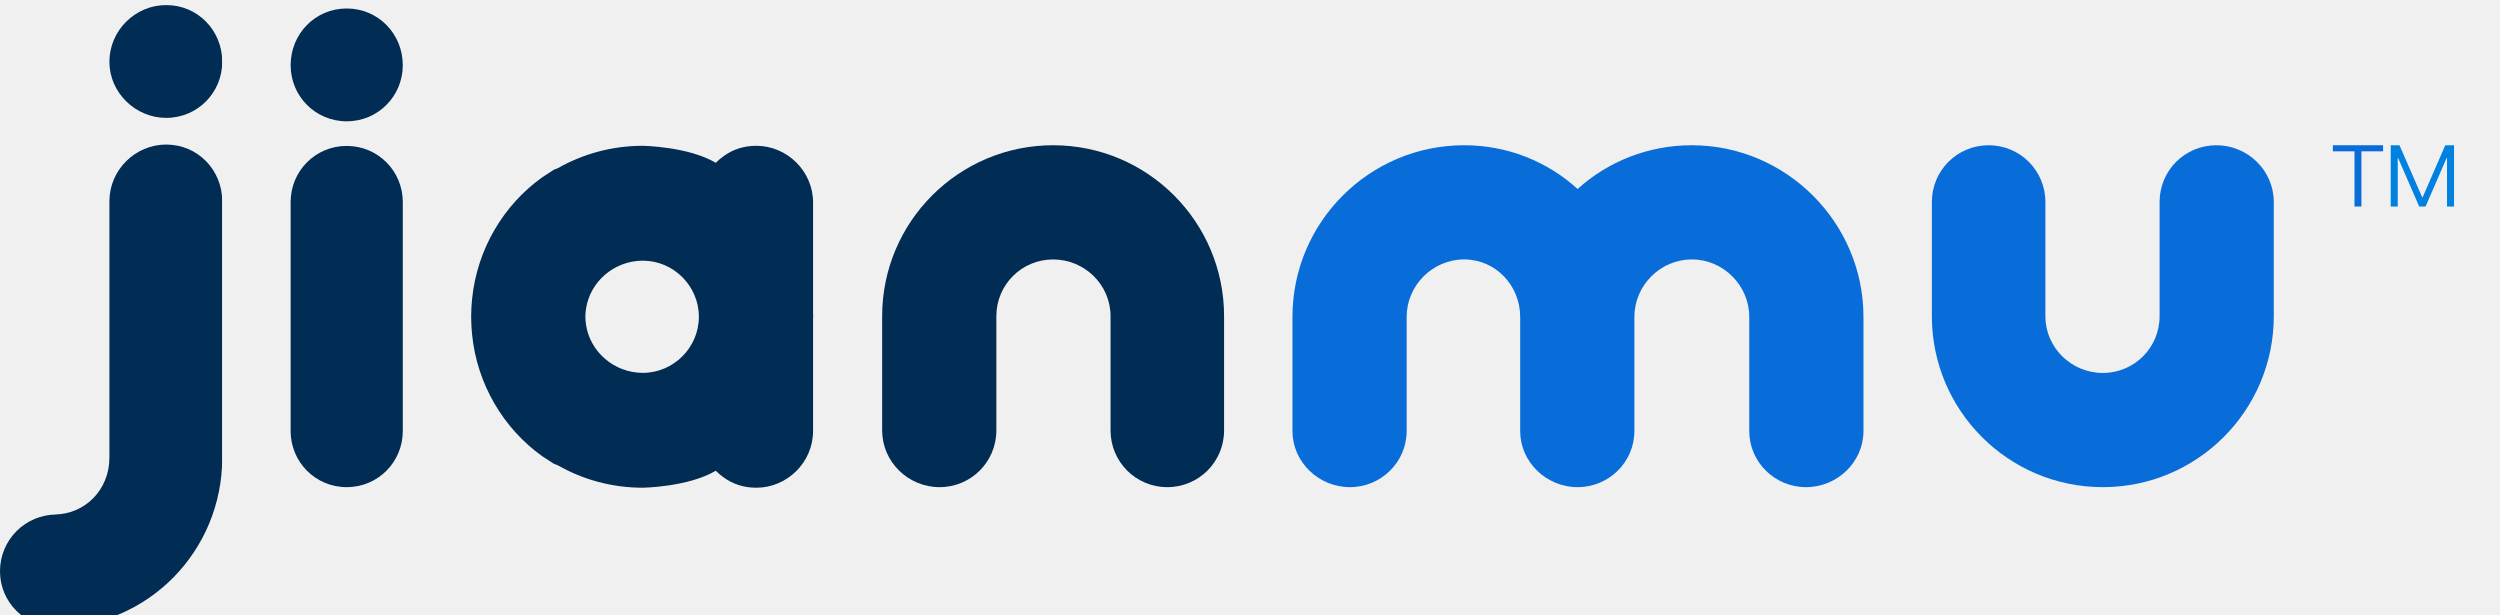
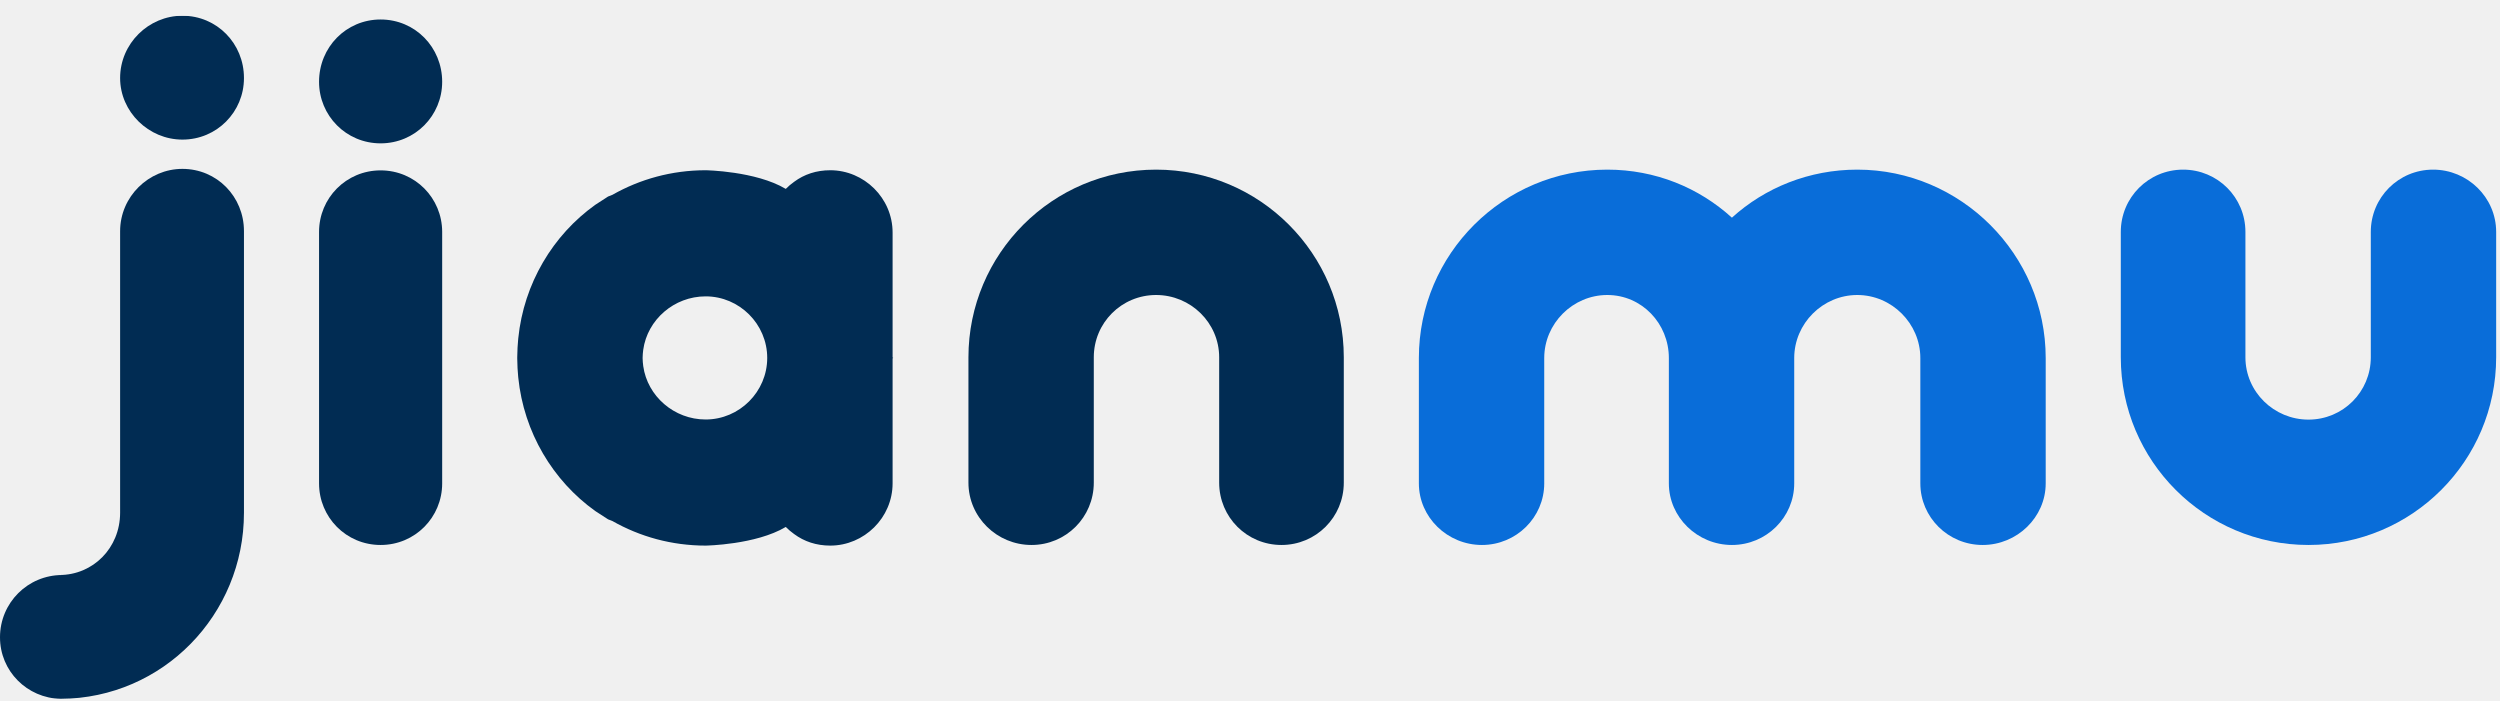
- <svg xmlns="http://www.w3.org/2000/svg" xmlns:xlink="http://www.w3.org/1999/xlink" width="122px" height="30px" viewBox="0 0 122 30" version="1.1">
+ <svg xmlns="http://www.w3.org/2000/svg" xmlns:xlink="http://www.w3.org/1999/xlink" width="232px" height="65px" viewBox="0 0 232 65" version="1.1">
  <defs>
-     <polygon id="path-1" points="0 0.187 10.845 0.187 10.845 30.554 0 30.554" />
+     <polygon id="path-1" points="0 0.46 22.641 0.46 22.641 63.855 0 63.855" />
  </defs>
  <g id="页面-1" stroke="none" stroke-width="1" fill="none" fill-rule="evenodd">
-     <g id="建木官网" transform="translate(-361, -29)">
-       <g id="编组" transform="translate(361, 29)">
-         <g transform="translate(0, 0.059384)">
+     <g id="jianmuLOGO" transform="translate(-233, -190)">
+       <g id="编组-5" transform="translate(233, 190)">
+         <g id="编组" transform="translate(0, 1)">
          <mask id="mask-2" fill="white">
            <use xlink:href="#path-1" />
          </mask>
-           <g id="Clip-2" />
-           <path d="M5.339,2.957 C5.339,1.422 6.607,0.187 8.109,0.187 C9.644,0.187 10.845,1.422 10.845,2.957 C10.845,4.458 9.644,5.693 8.109,5.693 C6.607,5.693 5.339,4.458 5.339,2.957 M10.845,9.765 L10.845,22.279 C10.845,26.817 7.242,30.521 2.703,30.554 C1.201,30.521 0,29.32 0,27.818 C0,26.283 1.235,25.048 2.77,25.048 L2.636,25.048 C4.138,25.048 5.339,23.847 5.339,22.279 L5.339,9.765 C5.339,8.229 6.607,6.995 8.109,6.995 C9.644,6.995 10.845,8.229 10.845,9.765" id="Fill-1" fill="#012C53" mask="url(#mask-2)" />
+           <g id="Clip-4" />
+           <path d="M11.147,6.242 C11.147,3.037 13.794,0.46 16.928,0.46 C20.133,0.46 22.641,3.037 22.641,6.242 C22.641,9.377 20.133,11.955 16.928,11.955 C13.794,11.955 11.147,9.377 11.147,6.242 M22.641,20.454 L22.641,46.578 C22.641,56.053 15.118,63.786 5.643,63.855 C2.508,63.786 -0,61.278 -0,58.142 C-0,54.938 2.578,52.361 5.782,52.361 L5.503,52.361 C8.638,52.361 11.147,49.853 11.147,46.578 L11.147,20.454 C11.147,17.249 13.794,14.672 16.928,14.672 C20.133,14.672 22.641,17.249 22.641,20.454" id="Fill-3" fill="#012C53" mask="url(#mask-2)" />
        </g>
-         <path d="M14.183,3.183 C14.183,1.649 15.384,0.414 16.919,0.414 C18.454,0.414 19.656,1.649 19.656,3.183 C19.656,4.685 18.454,5.92 16.919,5.92 C15.384,5.92 14.183,4.685 14.183,3.183" id="Fill-3" fill="#012C53" />
-         <path d="M19.656,9.857 L19.656,21.036 C19.656,22.538 18.454,23.773 16.919,23.773 C15.384,23.773 14.183,22.538 14.183,21.036 L14.183,9.857 C14.183,8.356 15.384,7.121 16.919,7.121 C18.454,7.121 19.656,8.356 19.656,9.857" id="Fill-5" fill="#012C53" />
-         <path d="M31.369,18.195 C29.96,18.195 28.78,17.154 28.594,15.823 C28.58,15.705 28.566,15.586 28.566,15.458 C28.566,15.331 28.58,15.212 28.594,15.093 C28.78,13.762 29.96,12.721 31.369,12.721 C32.87,12.721 34.105,13.956 34.105,15.458 L34.138,15.458 L34.138,15.458 L34.105,15.458 C34.105,16.96 32.87,18.195 31.369,18.195 L31.369,18.195 Z M39.711,15.458 L39.711,15.458 L39.71,15.458 C39.707,15.458 39.678,15.457 39.678,15.425 L39.678,9.885 L39.678,9.885 C39.678,8.35 38.41,7.115 36.908,7.115 C36.287,7.115 35.748,7.298 35.303,7.628 C35.169,7.723 35.044,7.828 34.93,7.945 C33.594,7.149 31.369,7.115 31.369,7.115 C29.859,7.115 28.446,7.513 27.225,8.206 C27.159,8.23 27.094,8.254 27.031,8.283 L26.463,8.65 C24.577,9.998 23.285,12.152 23.039,14.582 C23.036,14.606 23.034,14.631 23.032,14.656 C23.022,14.77 23.011,14.884 23.006,15 C23.001,15.089 22.999,15.18 22.997,15.271 C22.996,15.322 22.993,15.373 22.993,15.425 L22.993,15.458 L22.993,15.458 L22.993,15.491 C22.993,15.543 22.996,15.594 22.997,15.645 C22.999,15.736 23.001,15.827 23.006,15.916 C23.011,16.032 23.022,16.146 23.032,16.26 C23.034,16.285 23.036,16.31 23.039,16.334 C23.285,18.764 24.577,20.918 26.463,22.265 L27.031,22.633 C27.094,22.662 27.159,22.686 27.225,22.709 C28.446,23.403 29.859,23.801 31.369,23.801 C31.369,23.801 33.594,23.767 34.93,22.972 C35.044,23.088 35.169,23.193 35.303,23.288 C35.748,23.618 36.287,23.801 36.908,23.801 C38.41,23.801 39.678,22.566 39.678,21.031 L39.678,21.031 L39.678,15.491 C39.678,15.459 39.707,15.458 39.71,15.458 L39.711,15.458 L39.711,15.458 Z" id="Fill-7" fill="#012C53" />
-         <path d="M59.735,15.43 L59.735,21.003 C59.735,22.538 58.5,23.773 56.965,23.773 C55.43,23.773 54.195,22.538 54.195,21.003 L54.195,15.43 C54.195,13.895 52.927,12.661 51.392,12.661 C49.857,12.661 48.622,13.895 48.622,15.43 L48.622,21.003 C48.622,22.538 47.388,23.773 45.852,23.773 C44.317,23.773 43.049,22.538 43.049,21.003 L43.049,15.43 C43.049,10.825 46.787,7.088 51.392,7.088 C55.997,7.088 59.735,10.825 59.735,15.43" id="Fill-9" fill="#012C53" />
-         <path d="M90.937,15.464 L90.937,21.036 C90.937,22.538 89.669,23.773 88.134,23.773 C86.598,23.773 85.364,22.538 85.364,21.036 L85.364,15.464 C85.364,13.929 84.096,12.66 82.561,12.66 C81.025,12.66 79.758,13.929 79.758,15.464 L79.758,21.036 C79.758,22.538 78.523,23.773 76.988,23.773 C75.453,23.773 74.185,22.538 74.185,21.036 L74.185,15.464 C74.185,13.929 72.983,12.66 71.448,12.66 C69.913,12.66 68.645,13.929 68.645,15.464 L68.645,21.036 C68.645,22.538 67.41,23.773 65.875,23.773 C64.34,23.773 63.072,22.538 63.072,21.036 L63.072,15.464 C63.072,10.825 66.843,7.088 71.448,7.088 C73.584,7.088 75.519,7.889 76.988,9.223 C78.456,7.889 80.425,7.088 82.561,7.088 C87.166,7.088 90.937,10.859 90.937,15.464" id="Fill-11" fill="#096DD9" />
-         <path d="M94.275,15.43 L94.275,9.857 C94.275,8.322 95.51,7.088 97.045,7.088 C98.58,7.088 99.815,8.322 99.815,9.857 L99.815,15.43 C99.815,16.965 101.083,18.2 102.618,18.2 C104.153,18.2 105.388,16.965 105.388,15.43 L105.388,9.857 C105.388,8.322 106.622,7.088 108.157,7.088 C109.692,7.088 110.961,8.322 110.961,9.857 L110.961,15.43 C110.961,20.036 107.223,23.773 102.618,23.773 C98.013,23.773 94.275,20.036 94.275,15.43" id="Fill-13" fill="#096DD9" />
-         <polygon id="Fill-15" fill="#096DD9" points="113.844 7.088 116.294 7.088 116.294 7.385 115.238 7.385 115.238 10.078 114.899 10.078 114.899 7.385 113.844 7.385" />
-         <polygon id="Fill-17" fill="#0181DF" points="116.667 7.088 117.094 7.088 118.208 9.638 118.22 9.638 119.33 7.088 119.757 7.088 119.757 10.078 119.414 10.078 119.414 7.699 119.401 7.699 118.367 10.078 118.057 10.078 117.022 7.699 117.01 7.699 117.01 10.078 116.667 10.078" />
+         <path d="M29.608,7.591 C29.608,4.387 32.116,1.809 35.321,1.809 C38.525,1.809 41.034,4.387 41.034,7.591 C41.034,10.726 38.525,13.303 35.321,13.303 C32.116,13.303 29.608,10.726 29.608,7.591" id="Fill-5" fill="#012C53" />
+         <path d="M41.034,21.523 L41.034,44.862 C41.034,47.996 38.525,50.574 35.321,50.574 C32.116,50.574 29.608,47.996 29.608,44.862 L29.608,21.523 C29.608,18.388 32.116,15.811 35.321,15.811 C38.525,15.811 41.034,18.388 41.034,21.523" id="Fill-7" fill="#012C53" />
+         <path d="M65.486,38.929 C62.546,38.929 60.081,36.756 59.693,33.977 C59.663,33.73 59.634,33.482 59.634,33.216 C59.634,32.949 59.663,32.701 59.693,32.454 C60.081,29.674 62.546,27.503 65.486,27.503 C68.621,27.503 71.198,30.08 71.198,33.215 L71.268,33.215 L71.268,33.216 L71.198,33.216 C71.198,36.35 68.621,38.929 65.486,38.929 L65.486,38.929 Z M82.901,33.216 L82.902,33.215 L82.899,33.215 C82.894,33.215 82.833,33.213 82.833,33.146 L82.833,21.582 L82.833,21.581 C82.833,18.377 80.185,15.799 77.05,15.799 C75.754,15.799 74.628,16.18 73.699,16.869 C73.42,17.067 73.159,17.287 72.92,17.53 C70.131,15.869 65.486,15.799 65.486,15.799 C62.334,15.799 59.384,16.63 56.835,18.077 C56.699,18.127 56.563,18.177 56.43,18.237 L55.245,19.004 C51.307,21.816 48.61,26.314 48.096,31.386 C48.091,31.437 48.087,31.489 48.082,31.541 C48.06,31.779 48.039,32.018 48.028,32.259 C48.017,32.446 48.014,32.635 48.01,32.824 C48.008,32.932 48,33.038 48,33.146 L48,33.215 L48,33.216 L48,33.285 C48,33.393 48.008,33.499 48.01,33.607 C48.014,33.795 48.017,33.985 48.028,34.172 C48.039,34.413 48.06,34.652 48.082,34.891 C48.087,34.942 48.091,34.994 48.096,35.045 C48.61,40.117 51.307,44.614 55.245,47.427 L56.43,48.194 C56.563,48.254 56.699,48.304 56.835,48.354 C59.384,49.801 62.334,50.632 65.486,50.632 C65.486,50.632 70.131,50.562 72.92,48.901 C73.159,49.144 73.42,49.364 73.699,49.562 C74.628,50.251 75.754,50.632 77.05,50.632 C80.185,50.632 82.833,48.055 82.833,44.85 L82.833,44.849 L82.833,33.285 C82.833,33.218 82.894,33.216 82.899,33.216 L82.902,33.216 L82.901,33.216 Z" id="Fill-9" fill="#012C53" />
+         <path d="M124.704,33.157 L124.704,44.791 C124.704,47.996 122.125,50.574 118.921,50.574 C115.716,50.574 113.139,47.996 113.139,44.791 L113.139,33.157 C113.139,29.953 110.491,27.376 107.287,27.376 C104.082,27.376 101.504,29.953 101.504,33.157 L101.504,44.791 C101.504,47.996 98.927,50.574 95.723,50.574 C92.518,50.574 89.871,47.996 89.871,44.791 L89.871,33.157 C89.871,23.543 97.673,15.742 107.287,15.742 C116.901,15.742 124.704,23.543 124.704,33.157" id="Fill-11" fill="#012C53" />
+         <path d="M189.841,33.227 L189.841,44.861 C189.841,47.996 187.194,50.574 183.99,50.574 C180.785,50.574 178.207,47.996 178.207,44.861 L178.207,33.227 C178.207,30.022 175.559,27.376 172.355,27.376 C169.151,27.376 166.504,30.022 166.504,33.227 L166.504,44.861 C166.504,47.996 163.926,50.574 160.722,50.574 C157.516,50.574 154.87,47.996 154.87,44.861 L154.87,33.227 C154.87,30.022 152.361,27.376 149.157,27.376 C145.952,27.376 143.305,30.022 143.305,33.227 L143.305,44.861 C143.305,47.996 140.727,50.574 137.523,50.574 C134.318,50.574 131.671,47.996 131.671,44.861 L131.671,33.227 C131.671,23.544 139.543,15.742 149.157,15.742 C153.616,15.742 157.656,17.413 160.722,20.2 C163.787,17.413 167.897,15.742 172.355,15.742 C181.969,15.742 189.841,23.614 189.841,33.227" id="Fill-13" fill="#096DD9" />
+         <path d="M196.81,33.157 L196.81,21.523 C196.81,18.319 199.388,15.742 202.593,15.742 C205.798,15.742 208.375,18.319 208.375,21.523 L208.375,33.157 C208.375,36.362 211.022,38.94 214.227,38.94 C217.431,38.94 220.01,36.362 220.01,33.157 L220.01,21.523 C220.01,18.319 222.587,15.742 225.791,15.742 C228.996,15.742 231.644,18.319 231.644,21.523 L231.644,33.157 C231.644,42.772 223.841,50.574 214.227,50.574 C204.613,50.574 196.81,42.772 196.81,33.157" id="Fill-15" fill="#096DD9" />
      </g>
    </g>
  </g>
</svg>
